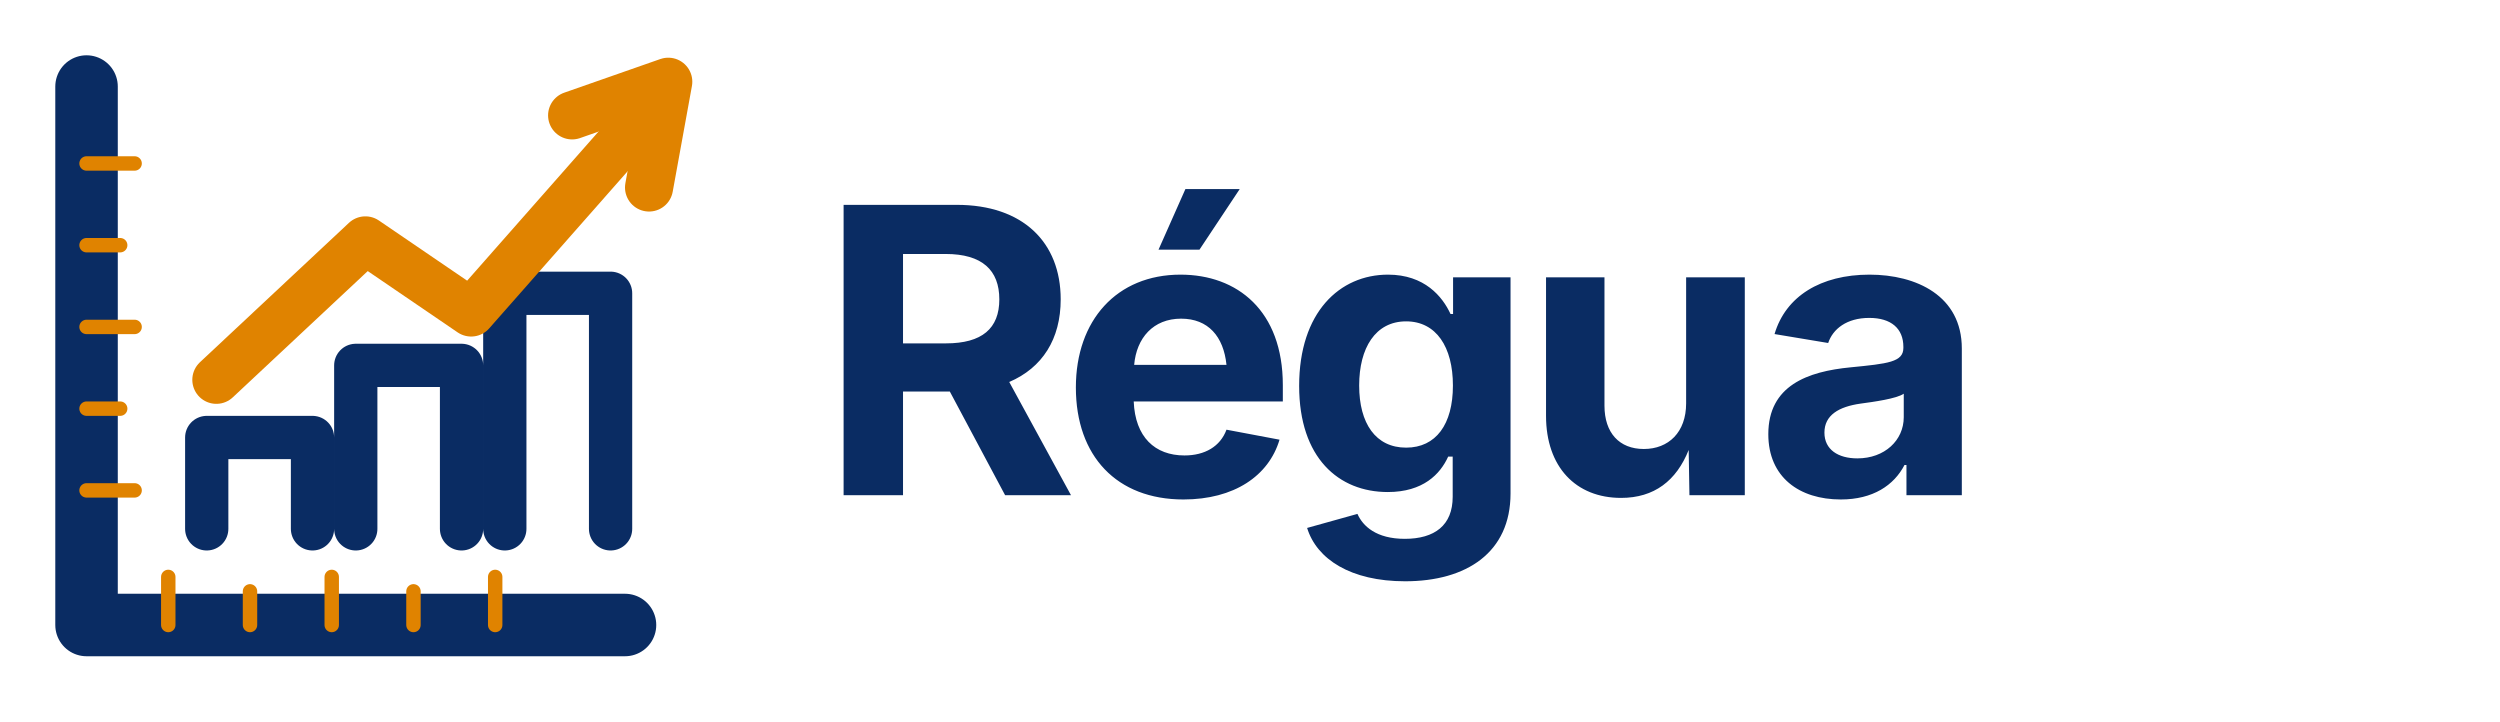
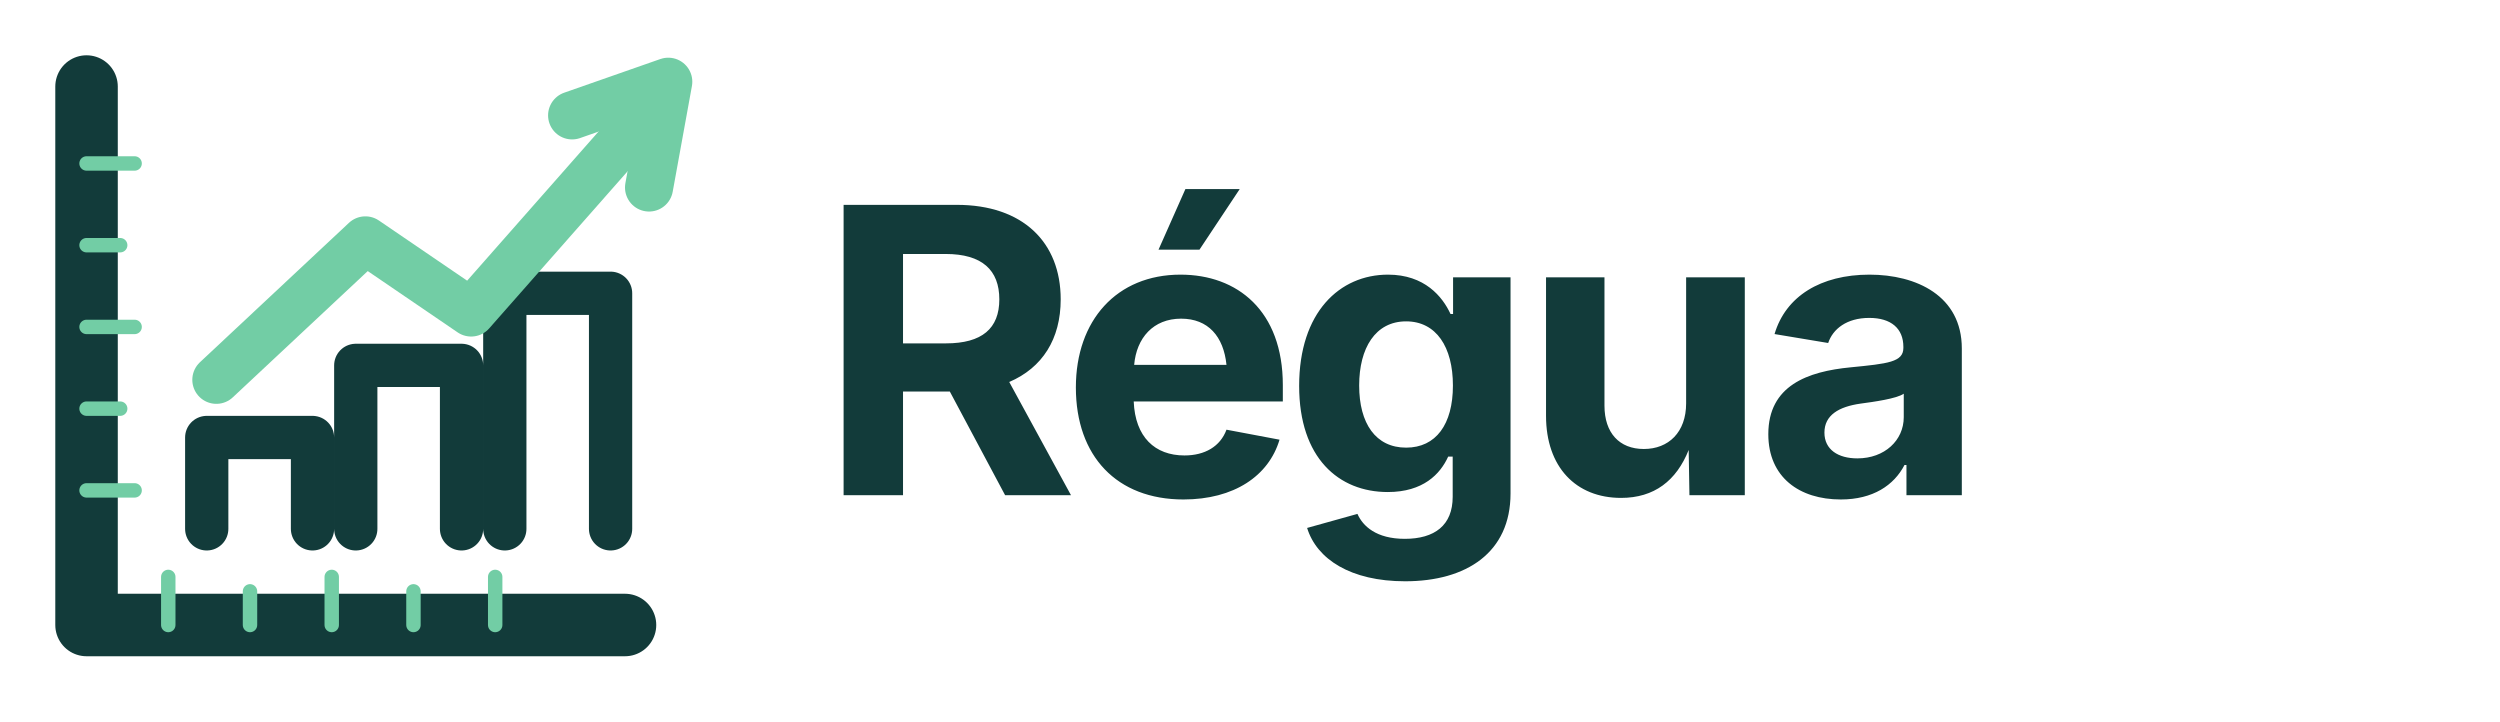
<svg xmlns="http://www.w3.org/2000/svg" viewBox="0 0 520 150" role="img" aria-labelledby="title">
  <g fill="none" stroke-linecap="round" stroke-linejoin="round">
-     <path d="M18 18v112h112" stroke="#0a2c63" stroke-width="13" />
-     <path d="M18 34h10M18 51h7M18 68h10M18 85h7M18 102h10M35 130v-10M52 130v-7M69 130v-10M86 130v-7M103 130v-10" stroke="#e08300" stroke-width="3" />
-     <path d="M43 110V91h22v19M74 110V76h22v34M105 110V61h22v49" stroke="#0a2c63" stroke-width="9" />
-     <path d="m45 79 31-29 22 15 37-42" stroke="#e08300" stroke-width="10" />
-     <path d="m119 24 20-7-4 22" stroke="#e08300" stroke-width="10" />
+     <path d="M18 18v112h112" stroke="#123b3a" stroke-width="13" />
+     <path d="M18 34h10M18 51h7M18 68h10M18 85h7M18 102h10M35 130v-10M52 130v-7M69 130v-10M86 130v-7M103 130v-10" stroke="#72cda5" stroke-width="3" />
+     <path d="M43 110V91h22v19M74 110V76h22v34M105 110V61h22v49" stroke="#123b3a" stroke-width="9" />
+     <path d="m45 79 31-29 22 15 37-42" stroke="#72cda5" stroke-width="10" />
+     <path d="m119 24 20-7-4 22" stroke="#72cda5" stroke-width="10" />
  </g>
-   <text x="170" y="103" font-family="Inter,Arial,sans-serif" font-size="83" font-weight="700" letter-spacing="-3" fill="#0a2c63">Régua</text>
+   <text x="170" y="103" font-family="Inter,Arial,sans-serif" font-size="83" font-weight="700" letter-spacing="-3" fill="#123b3a">Régua</text>
</svg>
